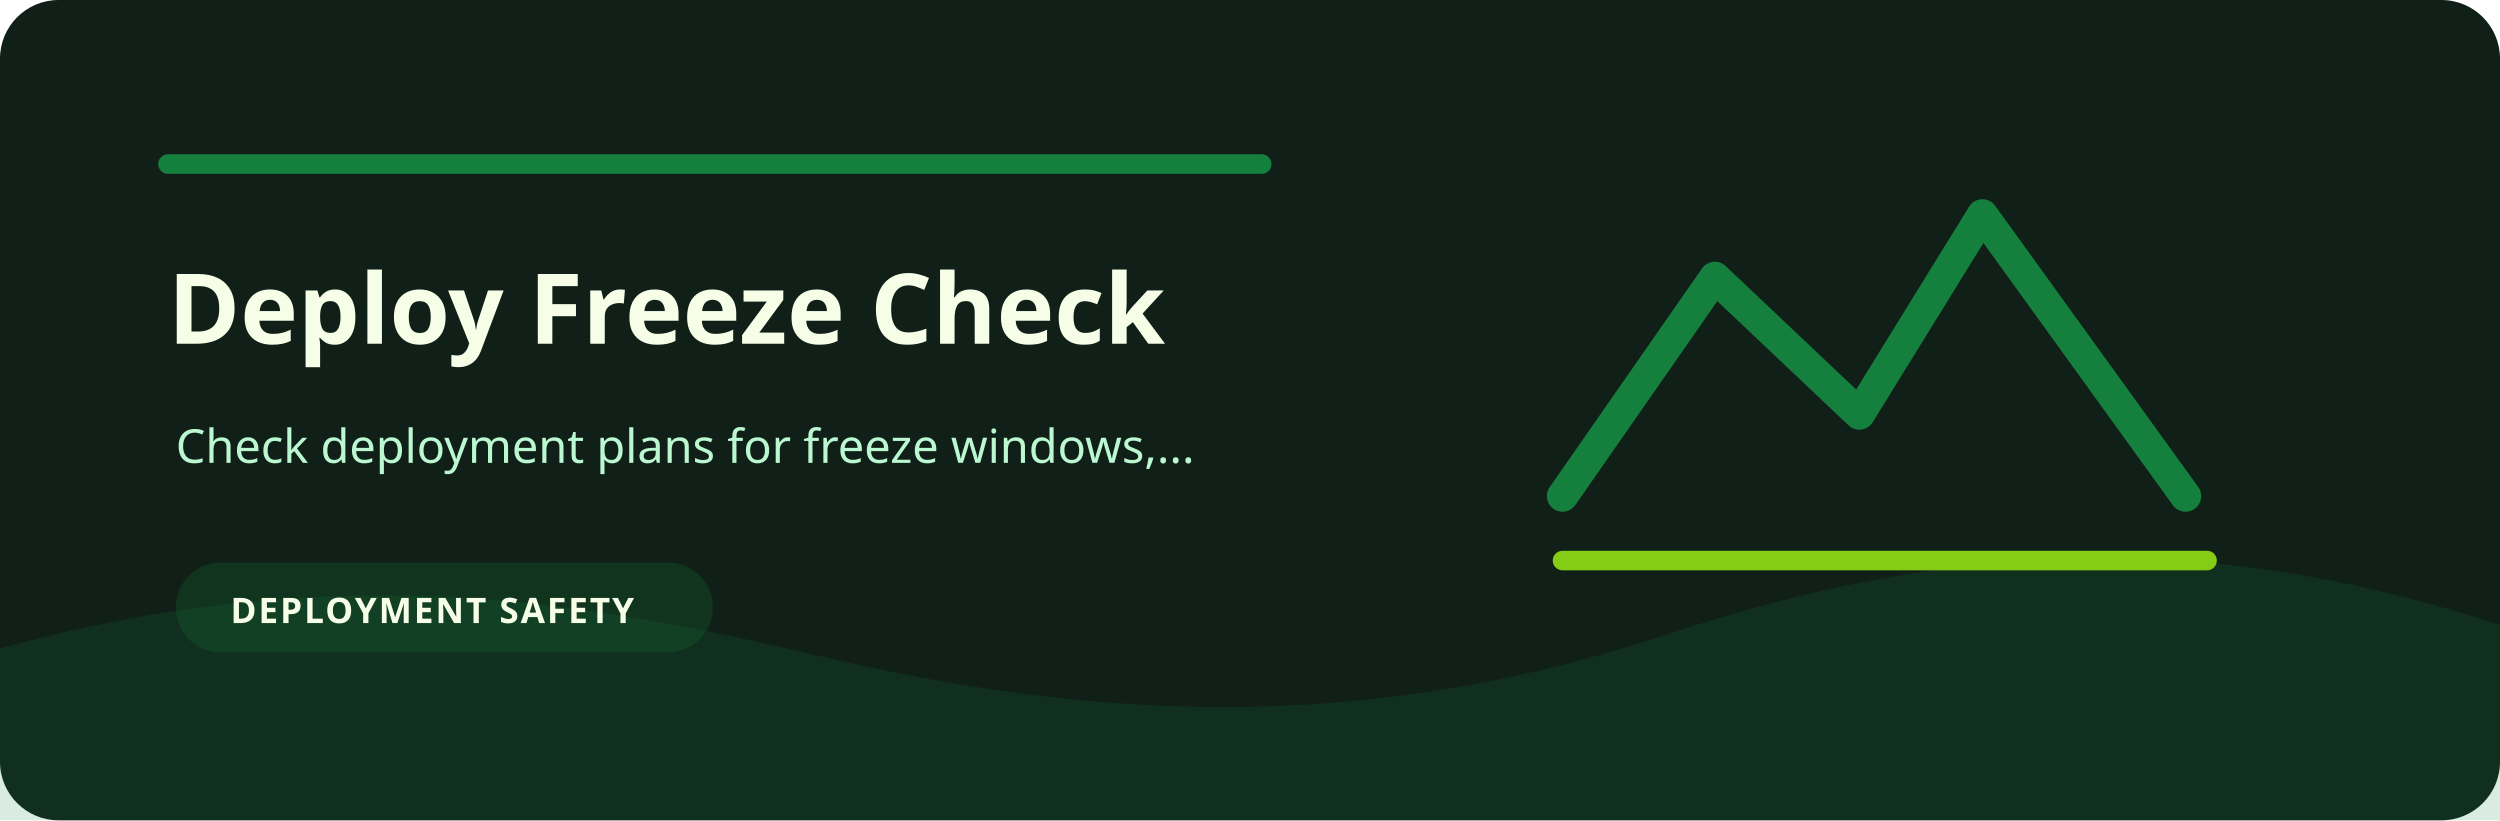
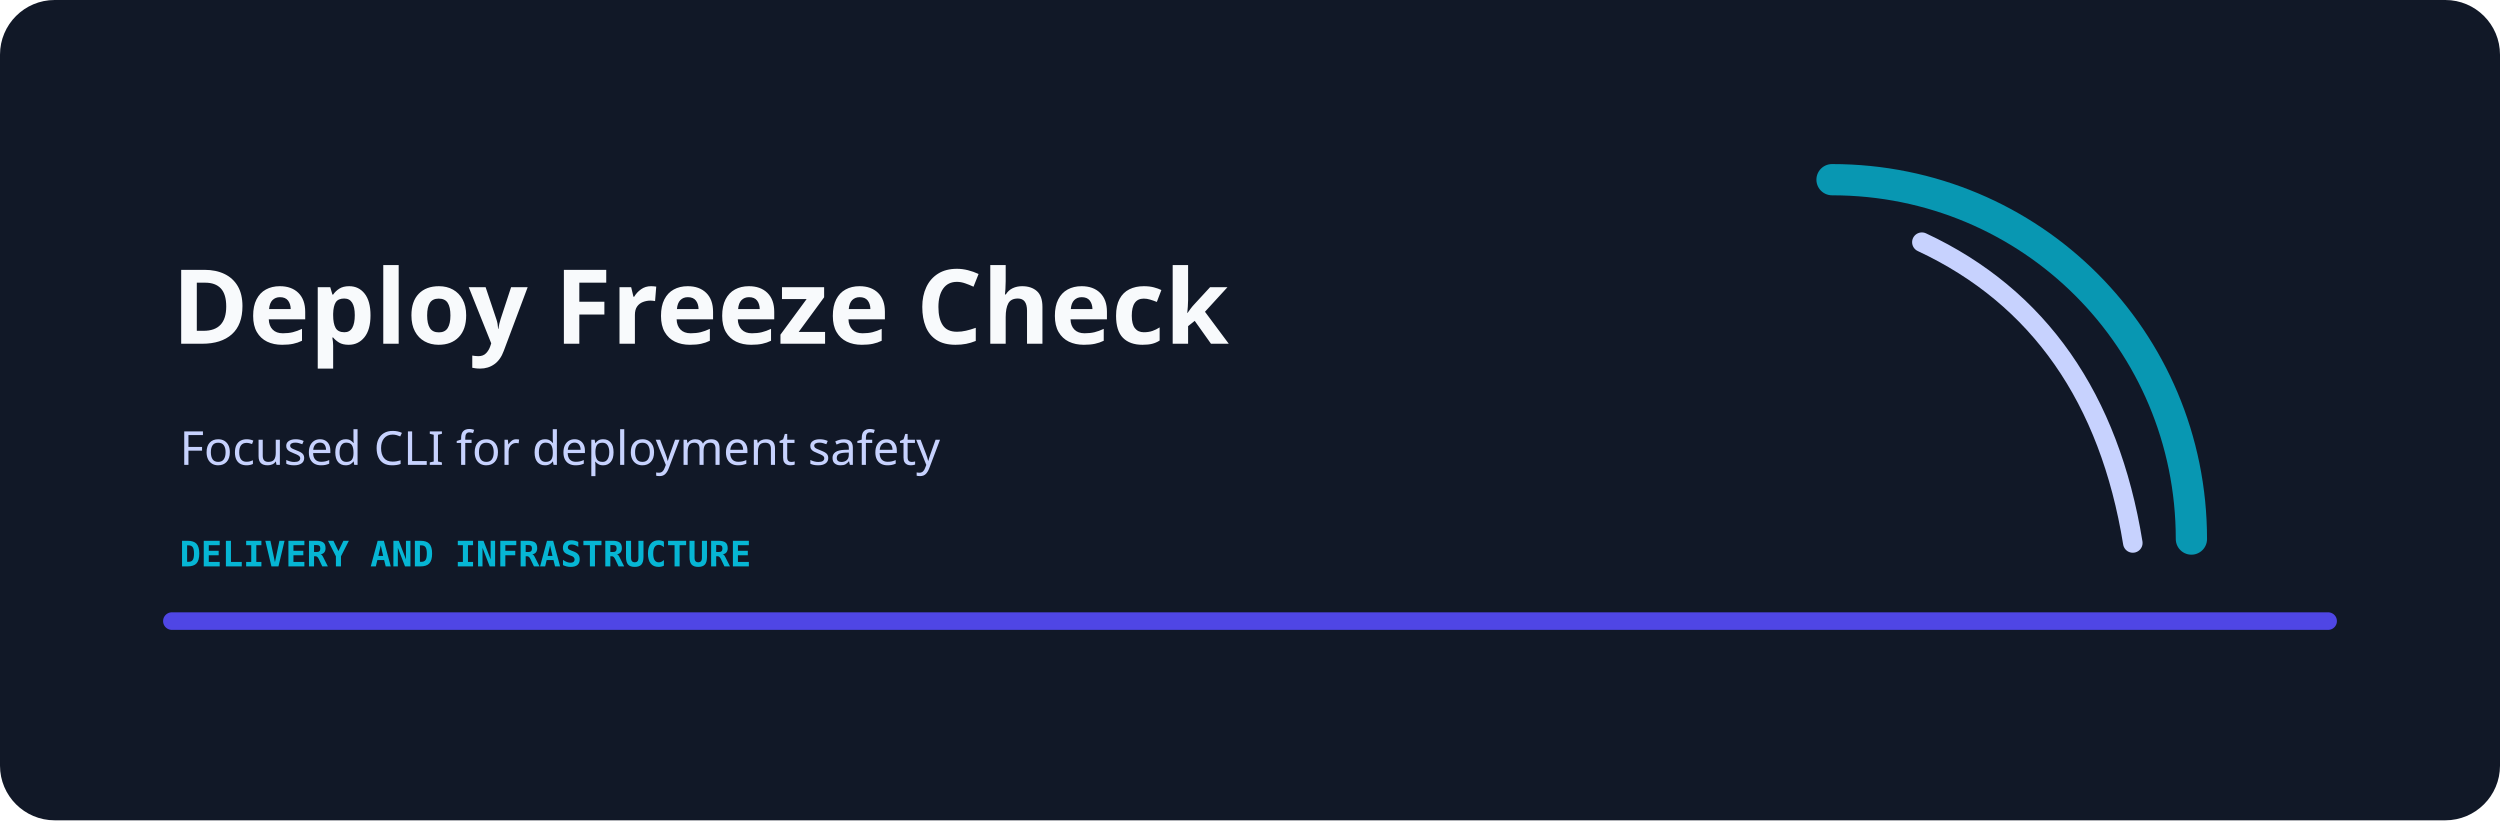
- <svg xmlns="http://www.w3.org/2000/svg" width="1280" height="420" viewBox="0 0 1280 420" fill="none" role="img" aria-label="Deploy Freeze Check project cover">
-   <rect width="1280" height="420" rx="30" fill="#102018" />
-   <path d="M0 332C168 286 293 306 420 336C560 369 699 376 853 325C1018 270 1148 277 1280 320V420H0V332Z" fill="#15803d" opacity=".16" />
-   <path d="M86 84h560" stroke="#15803d" stroke-width="10" stroke-linecap="round" />
-   <text x="86" y="176" fill="#f7fee7" font-family="IBM Plex Sans, ui-sans-serif, system-ui" font-size="50" font-weight="800">Deploy Freeze Check</text>
-   <text x="90" y="237" fill="#bbf7d0" font-family="IBM Plex Sans, ui-sans-serif, system-ui" font-size="24" font-weight="500">Check deployment plans for freeze windows,...</text>
-   <rect x="90" y="288" width="275" height="46" rx="23" fill="#15803d" opacity=".20" />
-   <text x="118" y="319" fill="#f7fee7" font-family="IBM Plex Sans, ui-sans-serif, system-ui" font-size="18" font-weight="800" letter-spacing="1">DEPLOYMENT SAFETY</text>
-   <path d="M800 254l78-112 74 70 63-102 104 144" fill="none" stroke="#15803d" stroke-width="16" stroke-linecap="round" stroke-linejoin="round" />
-   <path d="M800 287h330" stroke="#84cc16" stroke-width="10" stroke-linecap="round" />
+ <svg xmlns="http://www.w3.org/2000/svg" width="1280" height="420" viewBox="0 0 1280 420" fill="none" role="img" aria-label="Deploy Freeze Check cover">
+   <rect width="1280" height="420" rx="28" fill="#111827" />
+   <path d="M88 318h1104" stroke="#4f46e5" stroke-width="9" stroke-linecap="round" />
+   <path d="M938 92c102 0 184 82 184 184" stroke="#06b6d4" stroke-width="16" stroke-linecap="round" opacity=".8" />
+   <path d="M984 124c60 28 96 80 108 154" stroke="#c7d2fe" stroke-width="10" stroke-linecap="round" />
+   <text x="88" y="176" fill="#f8fafc" font-family="IBM Plex Sans, ui-sans-serif, system-ui" font-size="53" font-weight="850">Deploy Freeze Check</text>
+   <text x="92" y="238" fill="#c7d2fe" font-family="IBM Plex Sans, ui-sans-serif, system-ui" font-size="24">Focused CLI for deployment safety</text>
+   <text x="92" y="290" fill="#06b6d4" font-family="ui-monospace, SFMono-Regular, Menlo, monospace" font-size="18" font-weight="700">DELIVERY AND INFRASTRUCTURE</text>
</svg>
